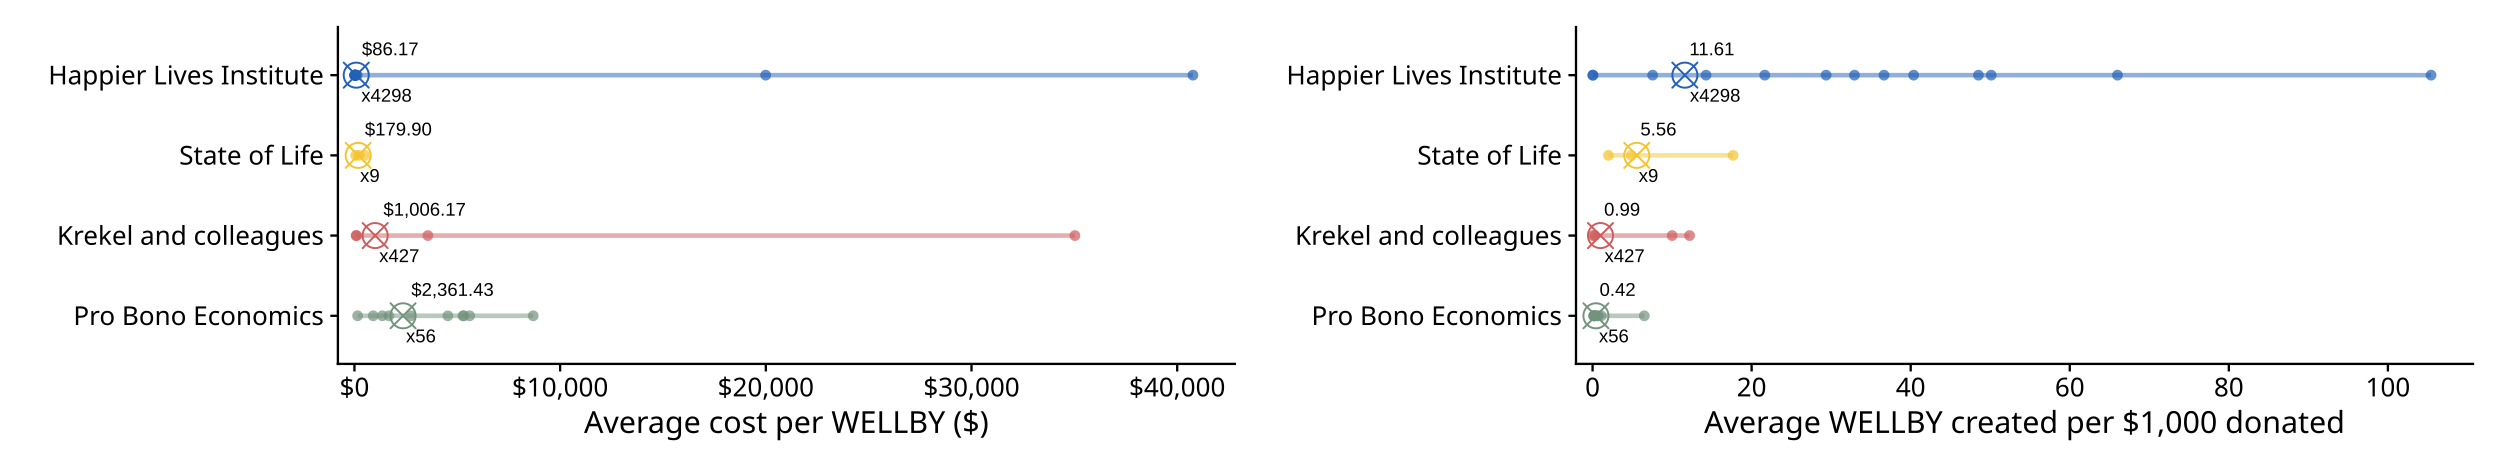
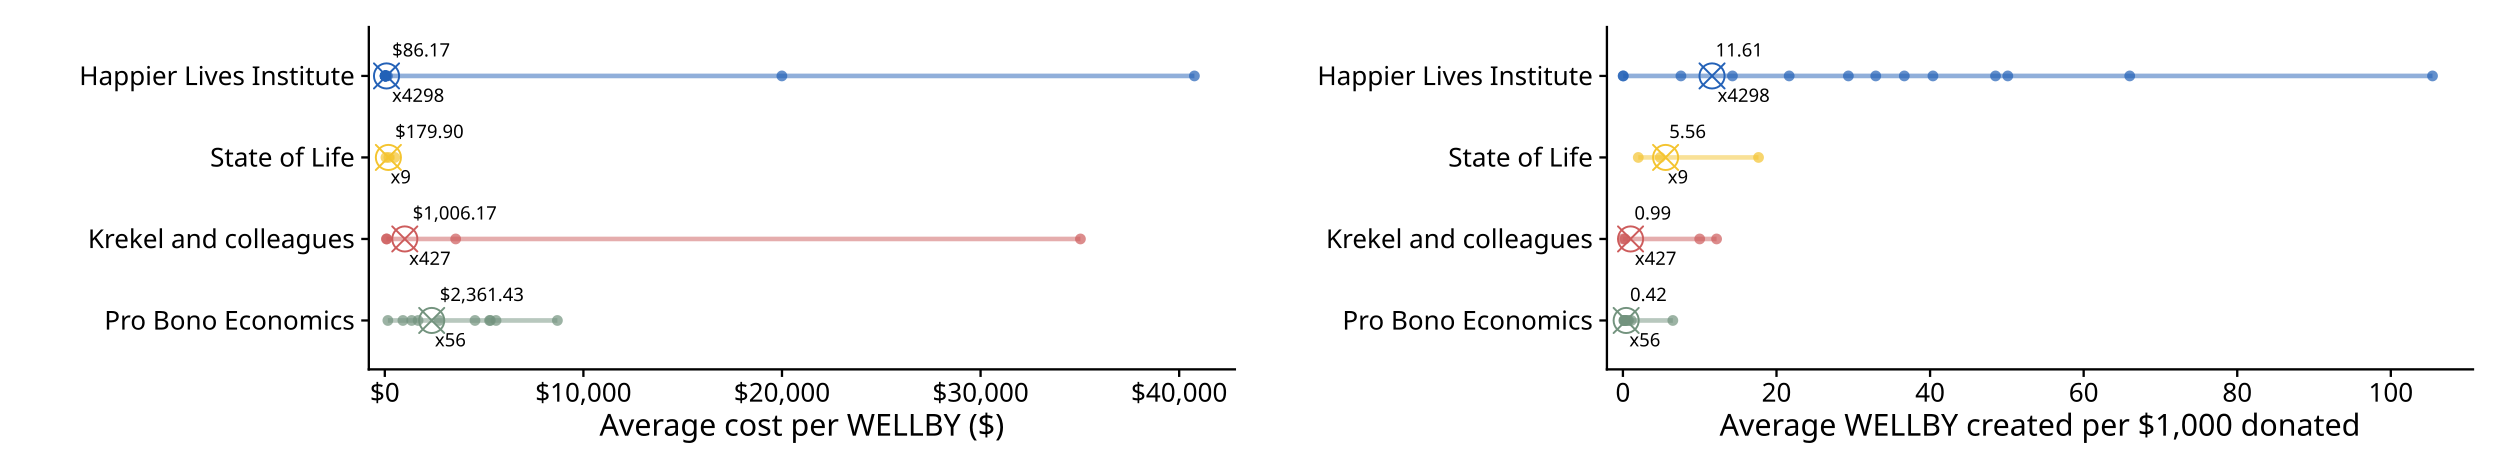
<svg xmlns="http://www.w3.org/2000/svg" role="img" aria-labelledby="evaluators_double-title" width="100%" viewBox="0 0 1152.00 216.00">
  <g class="svglite">
    <defs>
      <style type="text/css">
    .svglite line, .svglite polyline, .svglite polygon, .svglite path, .svglite rect, .svglite circle {
      fill: none;
      stroke: #000000;
      stroke-linecap: round;
      stroke-linejoin: round;
      stroke-miterlimit: 10.00;
    }
    .svglite text {
      white-space: pre;
    }
    .svglite g.glyphgroup path {
      fill: inherit;
      stroke: none;
    }
  </style>
    </defs>
    <rect width="100%" height="100%" style="stroke: none; fill: #FFFFFF;" />
    <defs>
      <clipPath id="cpMC4wMHwxMTUyLjAwfDAuMDB8MjE2LjAw">
        <rect x="0.00" y="0.00" width="1152.00" height="216.00" />
      </clipPath>
    </defs>
    <g clip-path="url(#cpMC4wMHwxMTUyLjAwfDAuMDB8MjE2LjAw)">
-       <rect x="0.00" y="0.00" width="1152.00" height="216.00" style="stroke-width: 1.07; stroke: #FFFFFF; fill: #FFFFFF;" />
-     </g>
-     <defs>
-       <clipPath id="cpMTU1LjcwfDExMzkuNTV8MTIuNDV8MTY3LjY5">
-         <rect x="155.70" y="12.45" width="983.85" height="155.24" />
-       </clipPath>
-     </defs>
-     <g clip-path="url(#cpMTU1LjcwfDExMzkuNTV8MTIuNDV8MTY3LjY5)">
+       <rect x="0" y="0.00" width="1152.00" height="216.00" style="stroke-width: 1.07; stroke: #FFFFFF; fill: #FFFFFF;" />
+     </g>
+     <defs>
+       <clipPath id="cpMTY5Ljk1fDExMzkuNTV8MTIuNDV8MTcwLjIx">
+         <rect x="169.95" y="12.45" width="969.60" height="157.75" />
+       </clipPath>
+     </defs>
+     <g clip-path="url(#cpMTY5Ljk1fDExMzkuNTV8MTIuNDV8MTcwLjIx)">
</g>
    <g clip-path="url(#cpMC4wMHwxMTUyLjAwfDAuMDB8MjE2LjAw)">
</g>
    <defs>
      <clipPath id="cpNS40OHw1NzYuMDB8NS40OHwyMTAuNTI=">
        <rect x="5.48" y="5.48" width="570.52" height="205.04" />
      </clipPath>
    </defs>
    <g clip-path="url(#cpNS40OHw1NzYuMDB8NS40OHwyMTAuNTI=)">
      <rect x="5.48" y="5.48" width="570.52" height="205.04" style="stroke-width: 1.07; stroke: none; fill: #FFFFFF;" />
    </g>
    <g clip-path="url(#cpMC4wMHwxMTUyLjAwfDAuMDB8MjE2LjAw)">
</g>
    <defs>
      <clipPath id="cpNTc2LjAwfDExNDYuNTJ8NS40OHwyMTAuNTI=">
        <rect x="576.00" y="5.48" width="570.52" height="205.04" />
      </clipPath>
    </defs>
    <g clip-path="url(#cpNTc2LjAwfDExNDYuNTJ8NS40OHwyMTAuNTI=)">
      <rect x="576.00" y="5.48" width="570.52" height="205.04" style="stroke-width: 1.07; stroke: none; fill: #FFFFFF;" />
    </g>
    <g clip-path="url(#cpMC4wMHwxMTUyLjAwfDAuMDB8MjE2LjAw)">
</g>
    <defs>
-       <clipPath id="cpMTU1LjcwfDU2OS4wM3wxMi40NXwxNjcuNjk=">
-         <rect x="155.70" y="12.45" width="413.33" height="155.24" />
-       </clipPath>
-     </defs>
-     <g clip-path="url(#cpMTU1LjcwfDU2OS4wM3wxMi40NXwxNjcuNjk=)">
-       <rect x="155.70" y="12.45" width="413.33" height="155.24" style="stroke-width: 1.07; stroke: none; fill: #FFFFFF;" />
-       <circle cx="163.42" cy="34.63" r="2.49" style="stroke-width: 0.90; stroke: none; fill: #2361B7; fill-opacity: 0.70;" />
-       <circle cx="163.48" cy="34.63" r="2.49" style="stroke-width: 0.90; stroke: none; fill: #2361B7; fill-opacity: 0.70;" />
-       <circle cx="163.53" cy="34.63" r="2.49" style="stroke-width: 0.90; stroke: none; fill: #2361B7; fill-opacity: 0.70;" />
-       <circle cx="163.57" cy="34.63" r="2.49" style="stroke-width: 0.90; stroke: none; fill: #2361B7; fill-opacity: 0.70;" />
-       <circle cx="163.59" cy="34.63" r="2.49" style="stroke-width: 0.90; stroke: none; fill: #2361B7; fill-opacity: 0.70;" />
-       <circle cx="163.62" cy="34.63" r="2.49" style="stroke-width: 0.90; stroke: none; fill: #2361B7; fill-opacity: 0.70;" />
-       <circle cx="163.77" cy="34.63" r="2.49" style="stroke-width: 0.90; stroke: none; fill: #2361B7; fill-opacity: 0.70;" />
-       <circle cx="163.87" cy="71.59" r="2.49" style="stroke-width: 0.90; stroke: none; fill: #F4C430; fill-opacity: 0.70;" />
-       <circle cx="164.11" cy="108.55" r="2.49" style="stroke-width: 0.90; stroke: none; fill: #CD5C5C; fill-opacity: 0.70;" />
-       <circle cx="164.28" cy="108.55" r="2.49" style="stroke-width: 0.90; stroke: none; fill: #CD5C5C; fill-opacity: 0.70;" />
-       <circle cx="164.59" cy="34.63" r="2.49" style="stroke-width: 0.90; stroke: none; fill: #2361B7; fill-opacity: 0.70;" />
-       <circle cx="164.79" cy="145.52" r="2.49" style="stroke-width: 0.90; stroke: none; fill: #73937E; fill-opacity: 0.70;" />
-       <circle cx="165.28" cy="71.59" r="2.49" style="stroke-width: 0.90; stroke: none; fill: #F4C430; fill-opacity: 0.70;" />
-       <circle cx="168.07" cy="71.59" r="2.49" style="stroke-width: 0.90; stroke: none; fill: #F4C430; fill-opacity: 0.70;" />
-       <circle cx="171.97" cy="145.52" r="2.49" style="stroke-width: 0.90; stroke: none; fill: #73937E; fill-opacity: 0.70;" />
-       <circle cx="176.16" cy="145.52" r="2.49" style="stroke-width: 0.90; stroke: none; fill: #73937E; fill-opacity: 0.70;" />
-       <circle cx="179.21" cy="145.52" r="2.49" style="stroke-width: 0.90; stroke: none; fill: #73937E; fill-opacity: 0.70;" />
-       <circle cx="189.28" cy="145.52" r="2.49" style="stroke-width: 0.90; stroke: none; fill: #73937E; fill-opacity: 0.70;" />
-       <circle cx="197.16" cy="108.55" r="2.49" style="stroke-width: 0.90; stroke: none; fill: #CD5C5C; fill-opacity: 0.70;" />
-       <circle cx="206.37" cy="145.52" r="2.49" style="stroke-width: 0.90; stroke: none; fill: #73937E; fill-opacity: 0.70;" />
-       <circle cx="213.31" cy="145.52" r="2.49" style="stroke-width: 0.90; stroke: none; fill: #73937E; fill-opacity: 0.70;" />
-       <circle cx="213.73" cy="145.52" r="2.49" style="stroke-width: 0.90; stroke: none; fill: #73937E; fill-opacity: 0.70;" />
-       <circle cx="216.42" cy="145.52" r="2.49" style="stroke-width: 0.90; stroke: none; fill: #73937E; fill-opacity: 0.70;" />
-       <circle cx="245.70" cy="145.52" r="2.49" style="stroke-width: 0.90; stroke: none; fill: #73937E; fill-opacity: 0.70;" />
-       <circle cx="163.66" cy="34.63" r="2.49" style="stroke-width: 0.90; stroke: none; fill: #2361B7; fill-opacity: 0.70;" />
-       <circle cx="164.00" cy="34.63" r="2.49" style="stroke-width: 0.90; stroke: none; fill: #2361B7; fill-opacity: 0.70;" />
-       <circle cx="352.83" cy="34.63" r="2.49" style="stroke-width: 0.90; stroke: none; fill: #2361B7; fill-opacity: 0.70;" />
-       <circle cx="495.32" cy="108.55" r="2.49" style="stroke-width: 0.90; stroke: none; fill: #CD5C5C; fill-opacity: 0.70;" />
-       <circle cx="549.71" cy="34.63" r="2.49" style="stroke-width: 0.90; stroke: none; fill: #2361B7; fill-opacity: 0.70;" />
-       <circle cx="163.52" cy="34.63" r="2.49" style="stroke-width: 0.90; stroke: none; fill: #2361B7; fill-opacity: 0.70;" />
-       <line x1="163.42" y1="34.63" x2="549.71" y2="34.63" style="stroke-width: 2.13; stroke: #2361B7; stroke-opacity: 0.50; stroke-linecap: butt;" />
-       <line x1="163.87" y1="71.59" x2="168.07" y2="71.59" style="stroke-width: 2.13; stroke: #F4C430; stroke-opacity: 0.50; stroke-linecap: butt;" />
-       <line x1="164.11" y1="108.55" x2="495.32" y2="108.55" style="stroke-width: 2.13; stroke: #CD5C5C; stroke-opacity: 0.50; stroke-linecap: butt;" />
-       <line x1="164.79" y1="145.52" x2="245.70" y2="145.52" style="stroke-width: 2.13; stroke: #73937E; stroke-opacity: 0.50; stroke-linecap: butt;" />
-       <circle cx="164.15" cy="34.63" r="5.79" style="stroke-width: 0.90; stroke: #2361B7;" />
-       <line x1="158.37" y1="40.42" x2="169.94" y2="28.84" style="stroke-width: 0.90; stroke: #2361B7;" />
-       <line x1="158.37" y1="28.84" x2="169.94" y2="40.42" style="stroke-width: 0.90; stroke: #2361B7;" />
-       <circle cx="165.04" cy="71.59" r="5.79" style="stroke-width: 0.90; stroke: #F4C430;" />
-       <line x1="159.25" y1="77.38" x2="170.83" y2="65.81" style="stroke-width: 0.90; stroke: #F4C430;" />
-       <line x1="159.25" y1="65.81" x2="170.83" y2="77.38" style="stroke-width: 0.90; stroke: #F4C430;" />
-       <circle cx="172.87" cy="108.55" r="5.79" style="stroke-width: 0.90; stroke: #CD5C5C;" />
-       <line x1="167.09" y1="114.34" x2="178.66" y2="102.77" style="stroke-width: 0.90; stroke: #CD5C5C;" />
-       <line x1="167.09" y1="102.77" x2="178.66" y2="114.34" style="stroke-width: 0.90; stroke: #CD5C5C;" />
-       <circle cx="185.72" cy="145.52" r="5.79" style="stroke-width: 0.90; stroke: #73937E;" />
-       <line x1="179.93" y1="151.30" x2="191.50" y2="139.73" style="stroke-width: 0.90; stroke: #73937E;" />
-       <line x1="179.93" y1="139.73" x2="191.50" y2="151.30" style="stroke-width: 0.90; stroke: #73937E;" />
-       <text x="166.76" y="25.46" style="font-size: 8.54px; font-family: &quot;Arial&quot;;" textLength="26.12px" lengthAdjust="spacingAndGlyphs">$86.17</text>
-       <text x="168.13" y="62.42" style="font-size: 8.54px; font-family: &quot;Arial&quot;;" textLength="30.88px" lengthAdjust="spacingAndGlyphs">$179.90</text>
-       <text x="176.67" y="99.38" style="font-size: 8.54px; font-family: &quot;Arial&quot;;" textLength="38.00px" lengthAdjust="spacingAndGlyphs">$1,006.17</text>
-       <text x="189.52" y="136.35" style="font-size: 8.54px; font-family: &quot;Arial&quot;;" textLength="38.00px" lengthAdjust="spacingAndGlyphs">$2,361.43</text>
-       <text x="166.48" y="46.86" style="font-size: 8.54px; font-family: &quot;Arial&quot;;" textLength="23.27px" lengthAdjust="spacingAndGlyphs">x4298</text>
-       <text x="165.94" y="83.82" style="font-size: 8.54px; font-family: &quot;Arial&quot;;" textLength="9.02px" lengthAdjust="spacingAndGlyphs">x9</text>
-       <text x="174.72" y="120.78" style="font-size: 8.54px; font-family: &quot;Arial&quot;;" textLength="18.52px" lengthAdjust="spacingAndGlyphs">x427</text>
-       <text x="187.09" y="157.74" style="font-size: 8.54px; font-family: &quot;Arial&quot;;" textLength="13.77px" lengthAdjust="spacingAndGlyphs">x56</text>
-     </g>
-     <g clip-path="url(#cpMC4wMHwxMTUyLjAwfDAuMDB8MjE2LjAw)">
-       <polyline points="155.70,167.69 155.70,12.45 " style="stroke-width: 1.07; stroke-linecap: square;" />
-       <text x="149.22" y="149.76" text-anchor="end" style="font-size: 12.00px; font-family: &quot;Avenir&quot;;" textLength="110.67px" lengthAdjust="spacingAndGlyphs">Pro Bono Economics</text>
-       <text x="149.22" y="112.80" text-anchor="end" style="font-size: 12.00px; font-family: &quot;Avenir&quot;;" textLength="117.58px" lengthAdjust="spacingAndGlyphs">Krekel and colleagues</text>
-       <text x="149.22" y="75.84" text-anchor="end" style="font-size: 12.00px; font-family: &quot;Avenir&quot;;" textLength="63.98px" lengthAdjust="spacingAndGlyphs">State of Life</text>
-       <text x="149.22" y="38.88" text-anchor="end" style="font-size: 12.00px; font-family: &quot;Avenir&quot;;" textLength="119.34px" lengthAdjust="spacingAndGlyphs">Happier Lives Institute</text>
-       <polyline points="152.21,145.52 155.70,145.52 " style="stroke-width: 1.07; stroke-linecap: butt;" />
-       <polyline points="152.21,108.55 155.70,108.55 " style="stroke-width: 1.07; stroke-linecap: butt;" />
-       <polyline points="152.21,71.59 155.70,71.59 " style="stroke-width: 1.07; stroke-linecap: butt;" />
-       <polyline points="152.21,34.63 155.70,34.63 " style="stroke-width: 1.07; stroke-linecap: butt;" />
-       <polyline points="155.70,167.69 569.03,167.69 " style="stroke-width: 1.07; stroke-linecap: square;" />
-       <polyline points="163.33,171.18 163.33,167.69 " style="stroke-width: 1.07; stroke-linecap: butt;" />
-       <polyline points="258.11,171.18 258.11,167.69 " style="stroke-width: 1.07; stroke-linecap: butt;" />
-       <polyline points="352.89,171.18 352.89,167.69 " style="stroke-width: 1.07; stroke-linecap: butt;" />
-       <polyline points="447.67,171.18 447.67,167.69 " style="stroke-width: 1.07; stroke-linecap: butt;" />
-       <polyline points="542.45,171.18 542.45,167.69 " style="stroke-width: 1.07; stroke-linecap: butt;" />
-       <text x="163.33" y="182.66" text-anchor="middle" style="font-size: 12.00px; font-family: &quot;Avenir&quot;;" textLength="13.34px" lengthAdjust="spacingAndGlyphs">$0</text>
-       <text x="258.11" y="182.66" text-anchor="middle" style="font-size: 12.00px; font-family: &quot;Avenir&quot;;" textLength="43.38px" lengthAdjust="spacingAndGlyphs">$10,000</text>
-       <text x="352.89" y="182.66" text-anchor="middle" style="font-size: 12.00px; font-family: &quot;Avenir&quot;;" textLength="43.38px" lengthAdjust="spacingAndGlyphs">$20,000</text>
-       <text x="447.67" y="182.66" text-anchor="middle" style="font-size: 12.00px; font-family: &quot;Avenir&quot;;" textLength="43.38px" lengthAdjust="spacingAndGlyphs">$30,000</text>
-       <text x="542.45" y="182.66" text-anchor="middle" style="font-size: 12.00px; font-family: &quot;Avenir&quot;;" textLength="43.38px" lengthAdjust="spacingAndGlyphs">$40,000</text>
-       <text x="362.36" y="199.51" text-anchor="middle" style="font-size: 14.00px; font-family: &quot;Avenir&quot;;" textLength="181.73px" lengthAdjust="spacingAndGlyphs">Average cost per WELLBY ($)</text>
-     </g>
-     <defs>
-       <clipPath id="cpNzI2LjIyfDExMzkuNTV8MTIuNDV8MTY3LjY5">
-         <rect x="726.22" y="12.45" width="413.33" height="155.24" />
-       </clipPath>
-     </defs>
-     <g clip-path="url(#cpNzI2LjIyfDExMzkuNTV8MTIuNDV8MTY3LjY5)">
-       <rect x="726.22" y="12.45" width="413.33" height="155.24" style="stroke-width: 1.07; stroke: none; fill: #FFFFFF;" />
-       <circle cx="1120.23" cy="34.63" r="2.49" style="stroke-width: 0.90; stroke: none; fill: #2361B7; fill-opacity: 0.70;" />
-       <circle cx="975.74" cy="34.63" r="2.49" style="stroke-width: 0.90; stroke: none; fill: #2361B7; fill-opacity: 0.70;" />
-       <circle cx="911.67" cy="34.63" r="2.49" style="stroke-width: 0.90; stroke: none; fill: #2361B7; fill-opacity: 0.70;" />
-       <circle cx="881.81" cy="34.63" r="2.49" style="stroke-width: 0.90; stroke: none; fill: #2361B7; fill-opacity: 0.70;" />
-       <circle cx="868.15" cy="34.63" r="2.49" style="stroke-width: 0.90; stroke: none; fill: #2361B7; fill-opacity: 0.70;" />
-       <circle cx="854.53" cy="34.63" r="2.49" style="stroke-width: 0.90; stroke: none; fill: #2361B7; fill-opacity: 0.70;" />
-       <circle cx="813.20" cy="34.63" r="2.49" style="stroke-width: 0.90; stroke: none; fill: #2361B7; fill-opacity: 0.70;" />
-       <circle cx="798.58" cy="71.59" r="2.49" style="stroke-width: 0.90; stroke: none; fill: #F4C430; fill-opacity: 0.70;" />
-       <circle cx="778.56" cy="108.55" r="2.49" style="stroke-width: 0.90; stroke: none; fill: #CD5C5C; fill-opacity: 0.70;" />
-       <circle cx="770.50" cy="108.55" r="2.49" style="stroke-width: 0.90; stroke: none; fill: #CD5C5C; fill-opacity: 0.70;" />
-       <circle cx="761.54" cy="34.63" r="2.49" style="stroke-width: 0.90; stroke: none; fill: #2361B7; fill-opacity: 0.70;" />
-       <circle cx="757.68" cy="145.52" r="2.49" style="stroke-width: 0.90; stroke: none; fill: #73937E; fill-opacity: 0.70;" />
-       <circle cx="751.67" cy="71.59" r="2.49" style="stroke-width: 0.90; stroke: none; fill: #F4C430; fill-opacity: 0.70;" />
-       <circle cx="741.19" cy="71.59" r="2.49" style="stroke-width: 0.90; stroke: none; fill: #F4C430; fill-opacity: 0.70;" />
-       <circle cx="737.88" cy="145.52" r="2.49" style="stroke-width: 0.90; stroke: none; fill: #73937E; fill-opacity: 0.70;" />
-       <circle cx="736.56" cy="145.52" r="2.49" style="stroke-width: 0.90; stroke: none; fill: #73937E; fill-opacity: 0.70;" />
-       <circle cx="736.04" cy="145.52" r="2.49" style="stroke-width: 0.90; stroke: none; fill: #73937E; fill-opacity: 0.70;" />
-       <circle cx="735.19" cy="145.52" r="2.49" style="stroke-width: 0.90; stroke: none; fill: #73937E; fill-opacity: 0.70;" />
-       <circle cx="734.88" cy="108.55" r="2.49" style="stroke-width: 0.90; stroke: none; fill: #CD5C5C; fill-opacity: 0.70;" />
-       <circle cx="734.66" cy="145.52" r="2.49" style="stroke-width: 0.90; stroke: none; fill: #73937E; fill-opacity: 0.70;" />
-       <circle cx="734.55" cy="145.52" r="2.49" style="stroke-width: 0.90; stroke: none; fill: #73937E; fill-opacity: 0.70;" />
-       <circle cx="734.54" cy="145.52" r="2.49" style="stroke-width: 0.90; stroke: none; fill: #73937E; fill-opacity: 0.70;" />
-       <circle cx="734.51" cy="145.52" r="2.49" style="stroke-width: 0.90; stroke: none; fill: #73937E; fill-opacity: 0.70;" />
-       <circle cx="734.28" cy="145.52" r="2.49" style="stroke-width: 0.90; stroke: none; fill: #73937E; fill-opacity: 0.70;" />
-       <circle cx="841.46" cy="34.63" r="2.49" style="stroke-width: 0.90; stroke: none; fill: #2361B7; fill-opacity: 0.70;" />
-       <circle cx="786.13" cy="34.63" r="2.49" style="stroke-width: 0.90; stroke: none; fill: #2361B7; fill-opacity: 0.70;" />
-       <circle cx="734.04" cy="34.63" r="2.49" style="stroke-width: 0.90; stroke: none; fill: #2361B7; fill-opacity: 0.70;" />
-       <circle cx="733.96" cy="108.55" r="2.49" style="stroke-width: 0.90; stroke: none; fill: #CD5C5C; fill-opacity: 0.70;" />
-       <circle cx="733.95" cy="34.63" r="2.49" style="stroke-width: 0.90; stroke: none; fill: #2361B7; fill-opacity: 0.70;" />
-       <circle cx="917.54" cy="34.63" r="2.49" style="stroke-width: 0.90; stroke: none; fill: #2361B7; fill-opacity: 0.70;" />
-       <line x1="733.95" y1="34.63" x2="1120.23" y2="34.63" style="stroke-width: 2.13; stroke: #2361B7; stroke-opacity: 0.50; stroke-linecap: butt;" />
-       <line x1="741.19" y1="71.59" x2="798.58" y2="71.59" style="stroke-width: 2.13; stroke: #F4C430; stroke-opacity: 0.50; stroke-linecap: butt;" />
-       <line x1="733.96" y1="108.55" x2="778.56" y2="108.55" style="stroke-width: 2.13; stroke: #CD5C5C; stroke-opacity: 0.50; stroke-linecap: butt;" />
-       <line x1="734.28" y1="145.52" x2="757.68" y2="145.52" style="stroke-width: 2.13; stroke: #73937E; stroke-opacity: 0.50; stroke-linecap: butt;" />
-       <circle cx="776.39" cy="34.63" r="5.79" style="stroke-width: 0.90; stroke: #2361B7;" />
-       <line x1="770.60" y1="40.42" x2="782.17" y2="28.84" style="stroke-width: 0.90; stroke: #2361B7;" />
-       <line x1="770.60" y1="28.84" x2="782.17" y2="40.42" style="stroke-width: 0.90; stroke: #2361B7;" />
-       <circle cx="754.23" cy="71.59" r="5.79" style="stroke-width: 0.90; stroke: #F4C430;" />
-       <line x1="748.44" y1="77.38" x2="760.01" y2="65.81" style="stroke-width: 0.90; stroke: #F4C430;" />
-       <line x1="748.44" y1="65.81" x2="760.01" y2="77.38" style="stroke-width: 0.90; stroke: #F4C430;" />
-       <circle cx="737.50" cy="108.55" r="5.79" style="stroke-width: 0.90; stroke: #CD5C5C;" />
-       <line x1="731.71" y1="114.34" x2="743.28" y2="102.77" style="stroke-width: 0.90; stroke: #CD5C5C;" />
-       <line x1="731.71" y1="102.77" x2="743.28" y2="114.34" style="stroke-width: 0.90; stroke: #CD5C5C;" />
-       <circle cx="735.41" cy="145.52" r="5.79" style="stroke-width: 0.90; stroke: #73937E;" />
-       <line x1="729.62" y1="151.30" x2="741.19" y2="139.73" style="stroke-width: 0.90; stroke: #73937E;" />
-       <line x1="729.62" y1="139.73" x2="741.19" y2="151.30" style="stroke-width: 0.90; stroke: #73937E;" />
-       <text x="778.46" y="25.46" style="font-size: 8.54px; font-family: &quot;Arial&quot;;" textLength="20.73px" lengthAdjust="spacingAndGlyphs">11.61</text>
-       <text x="755.89" y="62.42" style="font-size: 8.54px; font-family: &quot;Arial&quot;;" textLength="16.62px" lengthAdjust="spacingAndGlyphs">5.56</text>
-       <text x="739.16" y="99.38" style="font-size: 8.54px; font-family: &quot;Arial&quot;;" textLength="16.62px" lengthAdjust="spacingAndGlyphs">0.99</text>
-       <text x="737.07" y="136.35" style="font-size: 8.54px; font-family: &quot;Arial&quot;;" textLength="16.62px" lengthAdjust="spacingAndGlyphs">0.42</text>
-       <text x="778.71" y="46.86" style="font-size: 8.54px; font-family: &quot;Arial&quot;;" textLength="23.27px" lengthAdjust="spacingAndGlyphs">x4298</text>
-       <text x="755.13" y="83.82" style="font-size: 8.54px; font-family: &quot;Arial&quot;;" textLength="9.02px" lengthAdjust="spacingAndGlyphs">x9</text>
-       <text x="739.35" y="120.78" style="font-size: 8.54px; font-family: &quot;Arial&quot;;" textLength="18.52px" lengthAdjust="spacingAndGlyphs">x427</text>
-       <text x="736.78" y="157.74" style="font-size: 8.54px; font-family: &quot;Arial&quot;;" textLength="13.77px" lengthAdjust="spacingAndGlyphs">x56</text>
-     </g>
-     <g clip-path="url(#cpMC4wMHwxMTUyLjAwfDAuMDB8MjE2LjAw)">
-       <polyline points="726.22,167.69 726.22,12.45 " style="stroke-width: 1.07; stroke-linecap: square;" />
-       <text x="719.74" y="149.76" text-anchor="end" style="font-size: 12.00px; font-family: &quot;Avenir&quot;;" textLength="110.67px" lengthAdjust="spacingAndGlyphs">Pro Bono Economics</text>
-       <text x="719.74" y="112.80" text-anchor="end" style="font-size: 12.00px; font-family: &quot;Avenir&quot;;" textLength="117.58px" lengthAdjust="spacingAndGlyphs">Krekel and colleagues</text>
-       <text x="719.74" y="75.84" text-anchor="end" style="font-size: 12.00px; font-family: &quot;Avenir&quot;;" textLength="63.98px" lengthAdjust="spacingAndGlyphs">State of Life</text>
-       <text x="719.74" y="38.88" text-anchor="end" style="font-size: 12.00px; font-family: &quot;Avenir&quot;;" textLength="119.34px" lengthAdjust="spacingAndGlyphs">Happier Lives Institute</text>
-       <polyline points="722.73,145.52 726.22,145.52 " style="stroke-width: 1.07; stroke-linecap: butt;" />
-       <polyline points="722.73,108.55 726.22,108.55 " style="stroke-width: 1.07; stroke-linecap: butt;" />
-       <polyline points="722.73,71.59 726.22,71.59 " style="stroke-width: 1.07; stroke-linecap: butt;" />
-       <polyline points="722.73,34.63 726.22,34.63 " style="stroke-width: 1.07; stroke-linecap: butt;" />
-       <polyline points="726.22,167.69 1139.55,167.69 " style="stroke-width: 1.07; stroke-linecap: square;" />
-       <polyline points="733.86,171.18 733.86,167.69 " style="stroke-width: 1.07; stroke-linecap: butt;" />
-       <polyline points="807.15,171.18 807.15,167.69 " style="stroke-width: 1.07; stroke-linecap: butt;" />
-       <polyline points="880.45,171.18 880.45,167.69 " style="stroke-width: 1.07; stroke-linecap: butt;" />
-       <polyline points="953.75,171.18 953.75,167.69 " style="stroke-width: 1.07; stroke-linecap: butt;" />
-       <polyline points="1027.04,171.18 1027.04,167.69 " style="stroke-width: 1.07; stroke-linecap: butt;" />
-       <polyline points="1100.34,171.18 1100.34,167.69 " style="stroke-width: 1.07; stroke-linecap: butt;" />
-       <text x="733.86" y="182.66" text-anchor="middle" style="font-size: 12.00px; font-family: &quot;Avenir&quot;;" textLength="6.67px" lengthAdjust="spacingAndGlyphs">0</text>
-       <text x="807.15" y="182.66" text-anchor="middle" style="font-size: 12.00px; font-family: &quot;Avenir&quot;;" textLength="13.34px" lengthAdjust="spacingAndGlyphs">20</text>
-       <text x="880.45" y="182.66" text-anchor="middle" style="font-size: 12.00px; font-family: &quot;Avenir&quot;;" textLength="13.34px" lengthAdjust="spacingAndGlyphs">40</text>
-       <text x="953.75" y="182.66" text-anchor="middle" style="font-size: 12.00px; font-family: &quot;Avenir&quot;;" textLength="13.34px" lengthAdjust="spacingAndGlyphs">60</text>
-       <text x="1027.04" y="182.66" text-anchor="middle" style="font-size: 12.00px; font-family: &quot;Avenir&quot;;" textLength="13.34px" lengthAdjust="spacingAndGlyphs">80</text>
-       <text x="1100.34" y="182.66" text-anchor="middle" style="font-size: 12.00px; font-family: &quot;Avenir&quot;;" textLength="20.02px" lengthAdjust="spacingAndGlyphs">100</text>
-       <text x="932.88" y="199.51" text-anchor="middle" style="font-size: 14.00px; font-family: &quot;Avenir&quot;;" textLength="287.72px" lengthAdjust="spacingAndGlyphs">Average WELLBY created per $1,000 donated</text>
+       <clipPath id="cpMTY5Ljk1fDU2OS4wM3wxMi40NXwxNzAuMjE=">
+         <rect x="169.95" y="12.45" width="399.08" height="157.75" />
+       </clipPath>
+     </defs>
+     <g clip-path="url(#cpMTY5Ljk1fDU2OS4wM3wxMi40NXwxNzAuMjE=)">
+       <rect x="169.95" y="12.45" width="399.08" height="157.75" style="stroke-width: 1.07; stroke: none; fill: #FFFFFF;" />
+       <circle cx="177.41" cy="34.99" r="2.49" style="stroke-width: 0.90; stroke: none; fill: #2361B7; fill-opacity: 0.70;" />
+       <circle cx="177.46" cy="34.99" r="2.49" style="stroke-width: 0.90; stroke: none; fill: #2361B7; fill-opacity: 0.70;" />
+       <circle cx="177.51" cy="34.99" r="2.49" style="stroke-width: 0.90; stroke: none; fill: #2361B7; fill-opacity: 0.70;" />
+       <circle cx="177.55" cy="34.99" r="2.49" style="stroke-width: 0.90; stroke: none; fill: #2361B7; fill-opacity: 0.70;" />
+       <circle cx="177.57" cy="34.99" r="2.49" style="stroke-width: 0.90; stroke: none; fill: #2361B7; fill-opacity: 0.70;" />
+       <circle cx="177.60" cy="34.99" r="2.49" style="stroke-width: 0.90; stroke: none; fill: #2361B7; fill-opacity: 0.70;" />
+       <circle cx="177.74" cy="34.99" r="2.49" style="stroke-width: 0.90; stroke: none; fill: #2361B7; fill-opacity: 0.70;" />
+       <circle cx="177.84" cy="72.55" r="2.49" style="stroke-width: 0.90; stroke: none; fill: #F4C430; fill-opacity: 0.70;" />
+       <circle cx="178.07" cy="110.11" r="2.49" style="stroke-width: 0.90; stroke: none; fill: #CD5C5C; fill-opacity: 0.70;" />
+       <circle cx="178.23" cy="110.11" r="2.49" style="stroke-width: 0.90; stroke: none; fill: #CD5C5C; fill-opacity: 0.70;" />
+       <circle cx="178.53" cy="34.99" r="2.49" style="stroke-width: 0.90; stroke: none; fill: #2361B7; fill-opacity: 0.70;" />
+       <circle cx="178.73" cy="147.67" r="2.49" style="stroke-width: 0.90; stroke: none; fill: #73937E; fill-opacity: 0.70;" />
+       <circle cx="179.20" cy="72.55" r="2.49" style="stroke-width: 0.90; stroke: none; fill: #F4C430; fill-opacity: 0.70;" />
+       <circle cx="181.89" cy="72.55" r="2.49" style="stroke-width: 0.90; stroke: none; fill: #F4C430; fill-opacity: 0.70;" />
+       <circle cx="185.66" cy="147.67" r="2.49" style="stroke-width: 0.90; stroke: none; fill: #73937E; fill-opacity: 0.70;" />
+       <circle cx="189.70" cy="147.67" r="2.49" style="stroke-width: 0.90; stroke: none; fill: #73937E; fill-opacity: 0.70;" />
+       <circle cx="192.65" cy="147.67" r="2.49" style="stroke-width: 0.90; stroke: none; fill: #73937E; fill-opacity: 0.70;" />
+       <circle cx="202.37" cy="147.67" r="2.49" style="stroke-width: 0.90; stroke: none; fill: #73937E; fill-opacity: 0.70;" />
+       <circle cx="209.98" cy="110.11" r="2.49" style="stroke-width: 0.90; stroke: none; fill: #CD5C5C; fill-opacity: 0.70;" />
+       <circle cx="218.88" cy="147.67" r="2.49" style="stroke-width: 0.90; stroke: none; fill: #73937E; fill-opacity: 0.70;" />
+       <circle cx="225.57" cy="147.67" r="2.49" style="stroke-width: 0.90; stroke: none; fill: #73937E; fill-opacity: 0.70;" />
+       <circle cx="225.97" cy="147.67" r="2.49" style="stroke-width: 0.90; stroke: none; fill: #73937E; fill-opacity: 0.70;" />
+       <circle cx="228.58" cy="147.67" r="2.49" style="stroke-width: 0.90; stroke: none; fill: #73937E; fill-opacity: 0.70;" />
+       <circle cx="256.85" cy="147.67" r="2.49" style="stroke-width: 0.90; stroke: none; fill: #73937E; fill-opacity: 0.70;" />
+       <circle cx="177.63" cy="34.99" r="2.49" style="stroke-width: 0.90; stroke: none; fill: #2361B7; fill-opacity: 0.70;" />
+       <circle cx="177.96" cy="34.99" r="2.49" style="stroke-width: 0.90; stroke: none; fill: #2361B7; fill-opacity: 0.70;" />
+       <circle cx="360.29" cy="34.99" r="2.49" style="stroke-width: 0.90; stroke: none; fill: #2361B7; fill-opacity: 0.70;" />
+       <circle cx="497.86" cy="110.11" r="2.49" style="stroke-width: 0.90; stroke: none; fill: #CD5C5C; fill-opacity: 0.70;" />
+       <circle cx="550.38" cy="34.99" r="2.49" style="stroke-width: 0.90; stroke: none; fill: #2361B7; fill-opacity: 0.70;" />
+       <circle cx="177.50" cy="34.99" r="2.49" style="stroke-width: 0.90; stroke: none; fill: #2361B7; fill-opacity: 0.70;" />
+       <line x1="177.41" y1="34.99" x2="550.38" y2="34.99" style="stroke-width: 2.13; stroke: #2361B7; stroke-opacity: 0.50; stroke-linecap: butt;" />
+       <line x1="177.84" y1="72.55" x2="181.89" y2="72.55" style="stroke-width: 2.13; stroke: #F4C430; stroke-opacity: 0.50; stroke-linecap: butt;" />
+       <line x1="178.07" y1="110.11" x2="497.86" y2="110.11" style="stroke-width: 2.13; stroke: #CD5C5C; stroke-opacity: 0.50; stroke-linecap: butt;" />
+       <line x1="178.73" y1="147.67" x2="256.85" y2="147.67" style="stroke-width: 2.13; stroke: #73937E; stroke-opacity: 0.50; stroke-linecap: butt;" />
+       <circle cx="178.11" cy="34.99" r="5.79" style="stroke-width: 0.90; stroke: #2361B7;" />
+       <line x1="172.32" y1="40.78" x2="183.89" y2="29.20" style="stroke-width: 0.90; stroke: #2361B7;" />
+       <line x1="172.32" y1="29.20" x2="183.89" y2="40.78" style="stroke-width: 0.90; stroke: #2361B7;" />
+       <circle cx="178.97" cy="72.55" r="5.79" style="stroke-width: 0.90; stroke: #F4C430;" />
+       <line x1="173.18" y1="78.34" x2="184.75" y2="66.76" style="stroke-width: 0.90; stroke: #F4C430;" />
+       <line x1="173.18" y1="66.76" x2="184.75" y2="78.34" style="stroke-width: 0.90; stroke: #F4C430;" />
+       <circle cx="186.53" cy="110.11" r="5.79" style="stroke-width: 0.90; stroke: #CD5C5C;" />
+       <line x1="180.74" y1="115.90" x2="192.31" y2="104.32" style="stroke-width: 0.90; stroke: #CD5C5C;" />
+       <line x1="180.74" y1="104.32" x2="192.31" y2="115.90" style="stroke-width: 0.90; stroke: #CD5C5C;" />
+       <circle cx="198.93" cy="147.67" r="5.79" style="stroke-width: 0.90; stroke: #73937E;" />
+       <line x1="193.14" y1="153.46" x2="204.71" y2="141.88" style="stroke-width: 0.90; stroke: #73937E;" />
+       <line x1="193.14" y1="141.88" x2="204.71" y2="153.46" style="stroke-width: 0.90; stroke: #73937E;" />
+       <text x="180.69" y="26.03" style="font-size: 8.54px; font-family: &quot;Montserrat&quot;, sans-serif;" textLength="25.78px" lengthAdjust="spacingAndGlyphs">$86.17</text>
+       <text x="182.07" y="63.59" style="font-size: 8.54px; font-family: &quot;Montserrat&quot;, sans-serif;" textLength="31.05px" lengthAdjust="spacingAndGlyphs">$179.90</text>
+       <text x="190.16" y="101.15" style="font-size: 8.54px; font-family: &quot;Montserrat&quot;, sans-serif;" textLength="36.34px" lengthAdjust="spacingAndGlyphs">$1,006.17</text>
+       <text x="202.65" y="138.71" style="font-size: 8.54px; font-family: &quot;Montserrat&quot;, sans-serif;" textLength="37.19px" lengthAdjust="spacingAndGlyphs">$2,361.43</text>
+       <text x="180.65" y="46.94" style="font-size: 8.54px; font-family: &quot;Montserrat&quot;, sans-serif;" textLength="25.41px" lengthAdjust="spacingAndGlyphs">x4298</text>
+       <text x="179.94" y="84.50" style="font-size: 8.54px; font-family: &quot;Montserrat&quot;, sans-serif;" textLength="9.77px" lengthAdjust="spacingAndGlyphs">x9</text>
+       <text x="188.50" y="122.06" style="font-size: 8.54px; font-family: &quot;Montserrat&quot;, sans-serif;" textLength="19.78px" lengthAdjust="spacingAndGlyphs">x427</text>
+       <text x="200.39" y="159.62" style="font-size: 8.54px; font-family: &quot;Montserrat&quot;, sans-serif;" textLength="14.59px" lengthAdjust="spacingAndGlyphs">x56</text>
+     </g>
+     <g clip-path="url(#cpMC4wMHwxMTUyLjAwfDAuMDB8MjE2LjAw)">
+       <polyline points="169.95,170.21 169.95,12.45 " style="stroke-width: 1.07; stroke-linecap: square;" />
+       <text x="163.47" y="151.87" text-anchor="end" style="font-size: 12.00px; font-family: &quot;Montserrat&quot;, sans-serif;" textLength="125.34px" lengthAdjust="spacingAndGlyphs">Pro Bono Economics</text>
+       <text x="163.47" y="114.31" text-anchor="end" style="font-size: 12.00px; font-family: &quot;Montserrat&quot;, sans-serif;" textLength="131.55px" lengthAdjust="spacingAndGlyphs">Krekel and colleagues</text>
+       <text x="163.47" y="76.75" text-anchor="end" style="font-size: 12.00px; font-family: &quot;Montserrat&quot;, sans-serif;" textLength="70.59px" lengthAdjust="spacingAndGlyphs">State of Life</text>
+       <text x="163.47" y="39.19" text-anchor="end" style="font-size: 12.00px; font-family: &quot;Montserrat&quot;, sans-serif;" textLength="134.94px" lengthAdjust="spacingAndGlyphs">Happier Lives Institute</text>
+       <polyline points="166.46,147.67 169.95,147.67 " style="stroke-width: 1.07; stroke-linecap: butt;" />
+       <polyline points="166.46,110.11 169.95,110.11 " style="stroke-width: 1.07; stroke-linecap: butt;" />
+       <polyline points="166.46,72.55 169.95,72.55 " style="stroke-width: 1.07; stroke-linecap: butt;" />
+       <polyline points="166.46,34.99 169.95,34.99 " style="stroke-width: 1.07; stroke-linecap: butt;" />
+       <polyline points="169.95,170.21 569.03,170.21 " style="stroke-width: 1.07; stroke-linecap: square;" />
+       <polyline points="177.32,173.69 177.32,170.21 " style="stroke-width: 1.07; stroke-linecap: butt;" />
+       <polyline points="268.83,173.69 268.83,170.21 " style="stroke-width: 1.07; stroke-linecap: butt;" />
+       <polyline points="360.34,173.69 360.34,170.21 " style="stroke-width: 1.07; stroke-linecap: butt;" />
+       <polyline points="451.85,173.69 451.85,170.21 " style="stroke-width: 1.07; stroke-linecap: butt;" />
+       <polyline points="543.36,173.69 543.36,170.21 " style="stroke-width: 1.07; stroke-linecap: butt;" />
+       <text x="177.32" y="185.08" text-anchor="middle" style="font-size: 12.00px; font-family: &quot;Montserrat&quot;, sans-serif;" textLength="15.31px" lengthAdjust="spacingAndGlyphs">$0</text>
+       <text x="268.83" y="185.08" text-anchor="middle" style="font-size: 12.00px; font-family: &quot;Montserrat&quot;, sans-serif;" textLength="45.62px" lengthAdjust="spacingAndGlyphs">$10,000</text>
+       <text x="360.34" y="185.08" text-anchor="middle" style="font-size: 12.00px; font-family: &quot;Montserrat&quot;, sans-serif;" textLength="48.20px" lengthAdjust="spacingAndGlyphs">$20,000</text>
+       <text x="451.85" y="185.08" text-anchor="middle" style="font-size: 12.00px; font-family: &quot;Montserrat&quot;, sans-serif;" textLength="48.09px" lengthAdjust="spacingAndGlyphs">$30,000</text>
+       <text x="543.36" y="185.08" text-anchor="middle" style="font-size: 12.00px; font-family: &quot;Montserrat&quot;, sans-serif;" textLength="49.48px" lengthAdjust="spacingAndGlyphs">$40,000</text>
+       <text x="369.49" y="200.76" text-anchor="middle" style="font-size: 14.00px; font-family: &quot;Montserrat&quot;, sans-serif;" textLength="202.34px" lengthAdjust="spacingAndGlyphs">Average cost per WELLBY ($)</text>
+     </g>
+     <defs>
+       <clipPath id="cpNzQwLjQ3fDExMzkuNTV8MTIuNDV8MTcwLjIx">
+         <rect x="740.47" y="12.45" width="399.08" height="157.75" />
+       </clipPath>
+     </defs>
+     <g clip-path="url(#cpNzQwLjQ3fDExMzkuNTV8MTIuNDV8MTcwLjIx)">
+       <rect x="740.47" y="12.45" width="399.08" height="157.75" style="stroke-width: 1.07; stroke: none; fill: #FFFFFF;" />
+       <circle cx="1120.90" cy="34.99" r="2.49" style="stroke-width: 0.90; stroke: none; fill: #2361B7; fill-opacity: 0.70;" />
+       <circle cx="981.38" cy="34.99" r="2.49" style="stroke-width: 0.90; stroke: none; fill: #2361B7; fill-opacity: 0.70;" />
+       <circle cx="919.53" cy="34.99" r="2.49" style="stroke-width: 0.90; stroke: none; fill: #2361B7; fill-opacity: 0.70;" />
+       <circle cx="890.70" cy="34.99" r="2.49" style="stroke-width: 0.90; stroke: none; fill: #2361B7; fill-opacity: 0.70;" />
+       <circle cx="877.50" cy="34.99" r="2.49" style="stroke-width: 0.90; stroke: none; fill: #2361B7; fill-opacity: 0.70;" />
+       <circle cx="864.35" cy="34.99" r="2.49" style="stroke-width: 0.90; stroke: none; fill: #2361B7; fill-opacity: 0.70;" />
+       <circle cx="824.45" cy="34.99" r="2.49" style="stroke-width: 0.90; stroke: none; fill: #2361B7; fill-opacity: 0.70;" />
+       <circle cx="810.33" cy="72.55" r="2.49" style="stroke-width: 0.90; stroke: none; fill: #F4C430; fill-opacity: 0.70;" />
+       <circle cx="791.00" cy="110.11" r="2.49" style="stroke-width: 0.90; stroke: none; fill: #CD5C5C; fill-opacity: 0.70;" />
+       <circle cx="783.22" cy="110.11" r="2.49" style="stroke-width: 0.90; stroke: none; fill: #CD5C5C; fill-opacity: 0.70;" />
+       <circle cx="774.57" cy="34.99" r="2.49" style="stroke-width: 0.90; stroke: none; fill: #2361B7; fill-opacity: 0.70;" />
+       <circle cx="770.84" cy="147.67" r="2.49" style="stroke-width: 0.90; stroke: none; fill: #73937E; fill-opacity: 0.70;" />
+       <circle cx="765.04" cy="72.55" r="2.49" style="stroke-width: 0.90; stroke: none; fill: #F4C430; fill-opacity: 0.70;" />
+       <circle cx="754.92" cy="72.55" r="2.49" style="stroke-width: 0.90; stroke: none; fill: #F4C430; fill-opacity: 0.70;" />
+       <circle cx="751.72" cy="147.67" r="2.49" style="stroke-width: 0.90; stroke: none; fill: #73937E; fill-opacity: 0.70;" />
+       <circle cx="750.45" cy="147.67" r="2.49" style="stroke-width: 0.90; stroke: none; fill: #73937E; fill-opacity: 0.70;" />
+       <circle cx="749.95" cy="147.67" r="2.49" style="stroke-width: 0.90; stroke: none; fill: #73937E; fill-opacity: 0.70;" />
+       <circle cx="749.13" cy="147.67" r="2.49" style="stroke-width: 0.90; stroke: none; fill: #73937E; fill-opacity: 0.70;" />
+       <circle cx="748.83" cy="110.11" r="2.49" style="stroke-width: 0.90; stroke: none; fill: #CD5C5C; fill-opacity: 0.70;" />
+       <circle cx="748.62" cy="147.67" r="2.49" style="stroke-width: 0.90; stroke: none; fill: #73937E; fill-opacity: 0.70;" />
+       <circle cx="748.51" cy="147.67" r="2.49" style="stroke-width: 0.90; stroke: none; fill: #73937E; fill-opacity: 0.70;" />
+       <circle cx="748.50" cy="147.67" r="2.49" style="stroke-width: 0.90; stroke: none; fill: #73937E; fill-opacity: 0.70;" />
+       <circle cx="748.47" cy="147.67" r="2.49" style="stroke-width: 0.90; stroke: none; fill: #73937E; fill-opacity: 0.70;" />
+       <circle cx="748.25" cy="147.67" r="2.49" style="stroke-width: 0.90; stroke: none; fill: #73937E; fill-opacity: 0.70;" />
+       <circle cx="851.73" cy="34.99" r="2.49" style="stroke-width: 0.90; stroke: none; fill: #2361B7; fill-opacity: 0.70;" />
+       <circle cx="798.31" cy="34.99" r="2.49" style="stroke-width: 0.90; stroke: none; fill: #2361B7; fill-opacity: 0.70;" />
+       <circle cx="748.02" cy="34.99" r="2.49" style="stroke-width: 0.90; stroke: none; fill: #2361B7; fill-opacity: 0.70;" />
+       <circle cx="747.94" cy="110.11" r="2.49" style="stroke-width: 0.90; stroke: none; fill: #CD5C5C; fill-opacity: 0.70;" />
+       <circle cx="747.93" cy="34.99" r="2.49" style="stroke-width: 0.90; stroke: none; fill: #2361B7; fill-opacity: 0.70;" />
+       <circle cx="925.19" cy="34.99" r="2.49" style="stroke-width: 0.90; stroke: none; fill: #2361B7; fill-opacity: 0.70;" />
+       <line x1="747.93" y1="34.99" x2="1120.90" y2="34.99" style="stroke-width: 2.13; stroke: #2361B7; stroke-opacity: 0.50; stroke-linecap: butt;" />
+       <line x1="754.92" y1="72.55" x2="810.33" y2="72.55" style="stroke-width: 2.13; stroke: #F4C430; stroke-opacity: 0.50; stroke-linecap: butt;" />
+       <line x1="747.94" y1="110.11" x2="791.00" y2="110.11" style="stroke-width: 2.13; stroke: #CD5C5C; stroke-opacity: 0.50; stroke-linecap: butt;" />
+       <line x1="748.25" y1="147.67" x2="770.84" y2="147.67" style="stroke-width: 2.13; stroke: #73937E; stroke-opacity: 0.50; stroke-linecap: butt;" />
+       <circle cx="788.90" cy="34.99" r="5.79" style="stroke-width: 0.90; stroke: #2361B7;" />
+       <line x1="783.12" y1="40.78" x2="794.69" y2="29.20" style="stroke-width: 0.90; stroke: #2361B7;" />
+       <line x1="783.12" y1="29.20" x2="794.69" y2="40.78" style="stroke-width: 0.90; stroke: #2361B7;" />
+       <circle cx="767.51" cy="72.55" r="5.79" style="stroke-width: 0.90; stroke: #F4C430;" />
+       <line x1="761.72" y1="78.34" x2="773.29" y2="66.76" style="stroke-width: 0.90; stroke: #F4C430;" />
+       <line x1="761.72" y1="66.76" x2="773.29" y2="78.34" style="stroke-width: 0.90; stroke: #F4C430;" />
+       <circle cx="751.36" cy="110.11" r="5.79" style="stroke-width: 0.90; stroke: #CD5C5C;" />
+       <line x1="745.57" y1="115.90" x2="757.14" y2="104.32" style="stroke-width: 0.90; stroke: #CD5C5C;" />
+       <line x1="745.57" y1="104.32" x2="757.14" y2="115.90" style="stroke-width: 0.90; stroke: #CD5C5C;" />
+       <circle cx="749.34" cy="147.67" r="5.79" style="stroke-width: 0.90; stroke: #73937E;" />
+       <line x1="743.55" y1="153.46" x2="755.12" y2="141.88" style="stroke-width: 0.90; stroke: #73937E;" />
+       <line x1="743.55" y1="141.88" x2="755.12" y2="153.46" style="stroke-width: 0.90; stroke: #73937E;" />
+       <text x="790.52" y="26.03" style="font-size: 8.54px; font-family: &quot;Montserrat&quot;, sans-serif;" textLength="16.16px" lengthAdjust="spacingAndGlyphs">11.61</text>
+       <text x="769.18" y="63.59" style="font-size: 8.54px; font-family: &quot;Montserrat&quot;, sans-serif;" textLength="16.67px" lengthAdjust="spacingAndGlyphs">5.56</text>
+       <text x="753.13" y="101.15" style="font-size: 8.54px; font-family: &quot;Montserrat&quot;, sans-serif;" textLength="17.77px" lengthAdjust="spacingAndGlyphs">0.99</text>
+       <text x="751.11" y="138.71" style="font-size: 8.54px; font-family: &quot;Montserrat&quot;, sans-serif;" textLength="17.72px" lengthAdjust="spacingAndGlyphs">0.42</text>
+       <text x="791.44" y="46.94" style="font-size: 8.54px; font-family: &quot;Montserrat&quot;, sans-serif;" textLength="25.41px" lengthAdjust="spacingAndGlyphs">x4298</text>
+       <text x="768.49" y="84.50" style="font-size: 8.54px; font-family: &quot;Montserrat&quot;, sans-serif;" textLength="9.77px" lengthAdjust="spacingAndGlyphs">x9</text>
+       <text x="753.33" y="122.06" style="font-size: 8.54px; font-family: &quot;Montserrat&quot;, sans-serif;" textLength="19.78px" lengthAdjust="spacingAndGlyphs">x427</text>
+       <text x="750.80" y="159.62" style="font-size: 8.54px; font-family: &quot;Montserrat&quot;, sans-serif;" textLength="14.59px" lengthAdjust="spacingAndGlyphs">x56</text>
+     </g>
+     <g clip-path="url(#cpMC4wMHwxMTUyLjAwfDAuMDB8MjE2LjAw)">
+       <polyline points="740.47,170.21 740.47,12.45 " style="stroke-width: 1.07; stroke-linecap: square;" />
+       <text x="733.99" y="151.87" text-anchor="end" style="font-size: 12.00px; font-family: &quot;Montserrat&quot;, sans-serif;" textLength="125.34px" lengthAdjust="spacingAndGlyphs">Pro Bono Economics</text>
+       <text x="733.99" y="114.31" text-anchor="end" style="font-size: 12.00px; font-family: &quot;Montserrat&quot;, sans-serif;" textLength="131.55px" lengthAdjust="spacingAndGlyphs">Krekel and colleagues</text>
+       <text x="733.99" y="76.75" text-anchor="end" style="font-size: 12.00px; font-family: &quot;Montserrat&quot;, sans-serif;" textLength="70.59px" lengthAdjust="spacingAndGlyphs">State of Life</text>
+       <text x="733.99" y="39.19" text-anchor="end" style="font-size: 12.00px; font-family: &quot;Montserrat&quot;, sans-serif;" textLength="134.94px" lengthAdjust="spacingAndGlyphs">Happier Lives Institute</text>
+       <polyline points="736.98,147.67 740.47,147.67 " style="stroke-width: 1.07; stroke-linecap: butt;" />
+       <polyline points="736.98,110.11 740.47,110.11 " style="stroke-width: 1.07; stroke-linecap: butt;" />
+       <polyline points="736.98,72.55 740.47,72.55 " style="stroke-width: 1.07; stroke-linecap: butt;" />
+       <polyline points="736.98,34.99 740.47,34.99 " style="stroke-width: 1.07; stroke-linecap: butt;" />
+       <polyline points="740.47,170.21 1139.55,170.21 " style="stroke-width: 1.07; stroke-linecap: square;" />
+       <polyline points="747.84,173.69 747.84,170.21 " style="stroke-width: 1.07; stroke-linecap: butt;" />
+       <polyline points="818.61,173.69 818.61,170.21 " style="stroke-width: 1.07; stroke-linecap: butt;" />
+       <polyline points="889.38,173.69 889.38,170.21 " style="stroke-width: 1.07; stroke-linecap: butt;" />
+       <polyline points="960.15,173.69 960.15,170.21 " style="stroke-width: 1.07; stroke-linecap: butt;" />
+       <polyline points="1030.92,173.69 1030.92,170.21 " style="stroke-width: 1.07; stroke-linecap: butt;" />
+       <polyline points="1101.69,173.69 1101.69,170.21 " style="stroke-width: 1.07; stroke-linecap: butt;" />
+       <text x="747.84" y="185.08" text-anchor="middle" style="font-size: 12.00px; font-family: &quot;Montserrat&quot;, sans-serif;" textLength="7.94px" lengthAdjust="spacingAndGlyphs">0</text>
+       <text x="818.61" y="185.08" text-anchor="middle" style="font-size: 12.00px; font-family: &quot;Montserrat&quot;, sans-serif;" textLength="14.72px" lengthAdjust="spacingAndGlyphs">20</text>
+       <text x="889.38" y="185.08" text-anchor="middle" style="font-size: 12.00px; font-family: &quot;Montserrat&quot;, sans-serif;" textLength="15.88px" lengthAdjust="spacingAndGlyphs">40</text>
+       <text x="960.15" y="185.08" text-anchor="middle" style="font-size: 12.00px; font-family: &quot;Montserrat&quot;, sans-serif;" textLength="15.25px" lengthAdjust="spacingAndGlyphs">60</text>
+       <text x="1030.92" y="185.08" text-anchor="middle" style="font-size: 12.00px; font-family: &quot;Montserrat&quot;, sans-serif;" textLength="15.59px" lengthAdjust="spacingAndGlyphs">80</text>
+       <text x="1101.69" y="185.08" text-anchor="middle" style="font-size: 12.00px; font-family: &quot;Montserrat&quot;, sans-serif;" textLength="20.20px" lengthAdjust="spacingAndGlyphs">100</text>
+       <text x="940.01" y="200.76" text-anchor="middle" style="font-size: 14.00px; font-family: &quot;Montserrat&quot;, sans-serif;" textLength="315.80px" lengthAdjust="spacingAndGlyphs">Average WELLBY created per $1,000 donated</text>
    </g>
  </g>
</svg>
